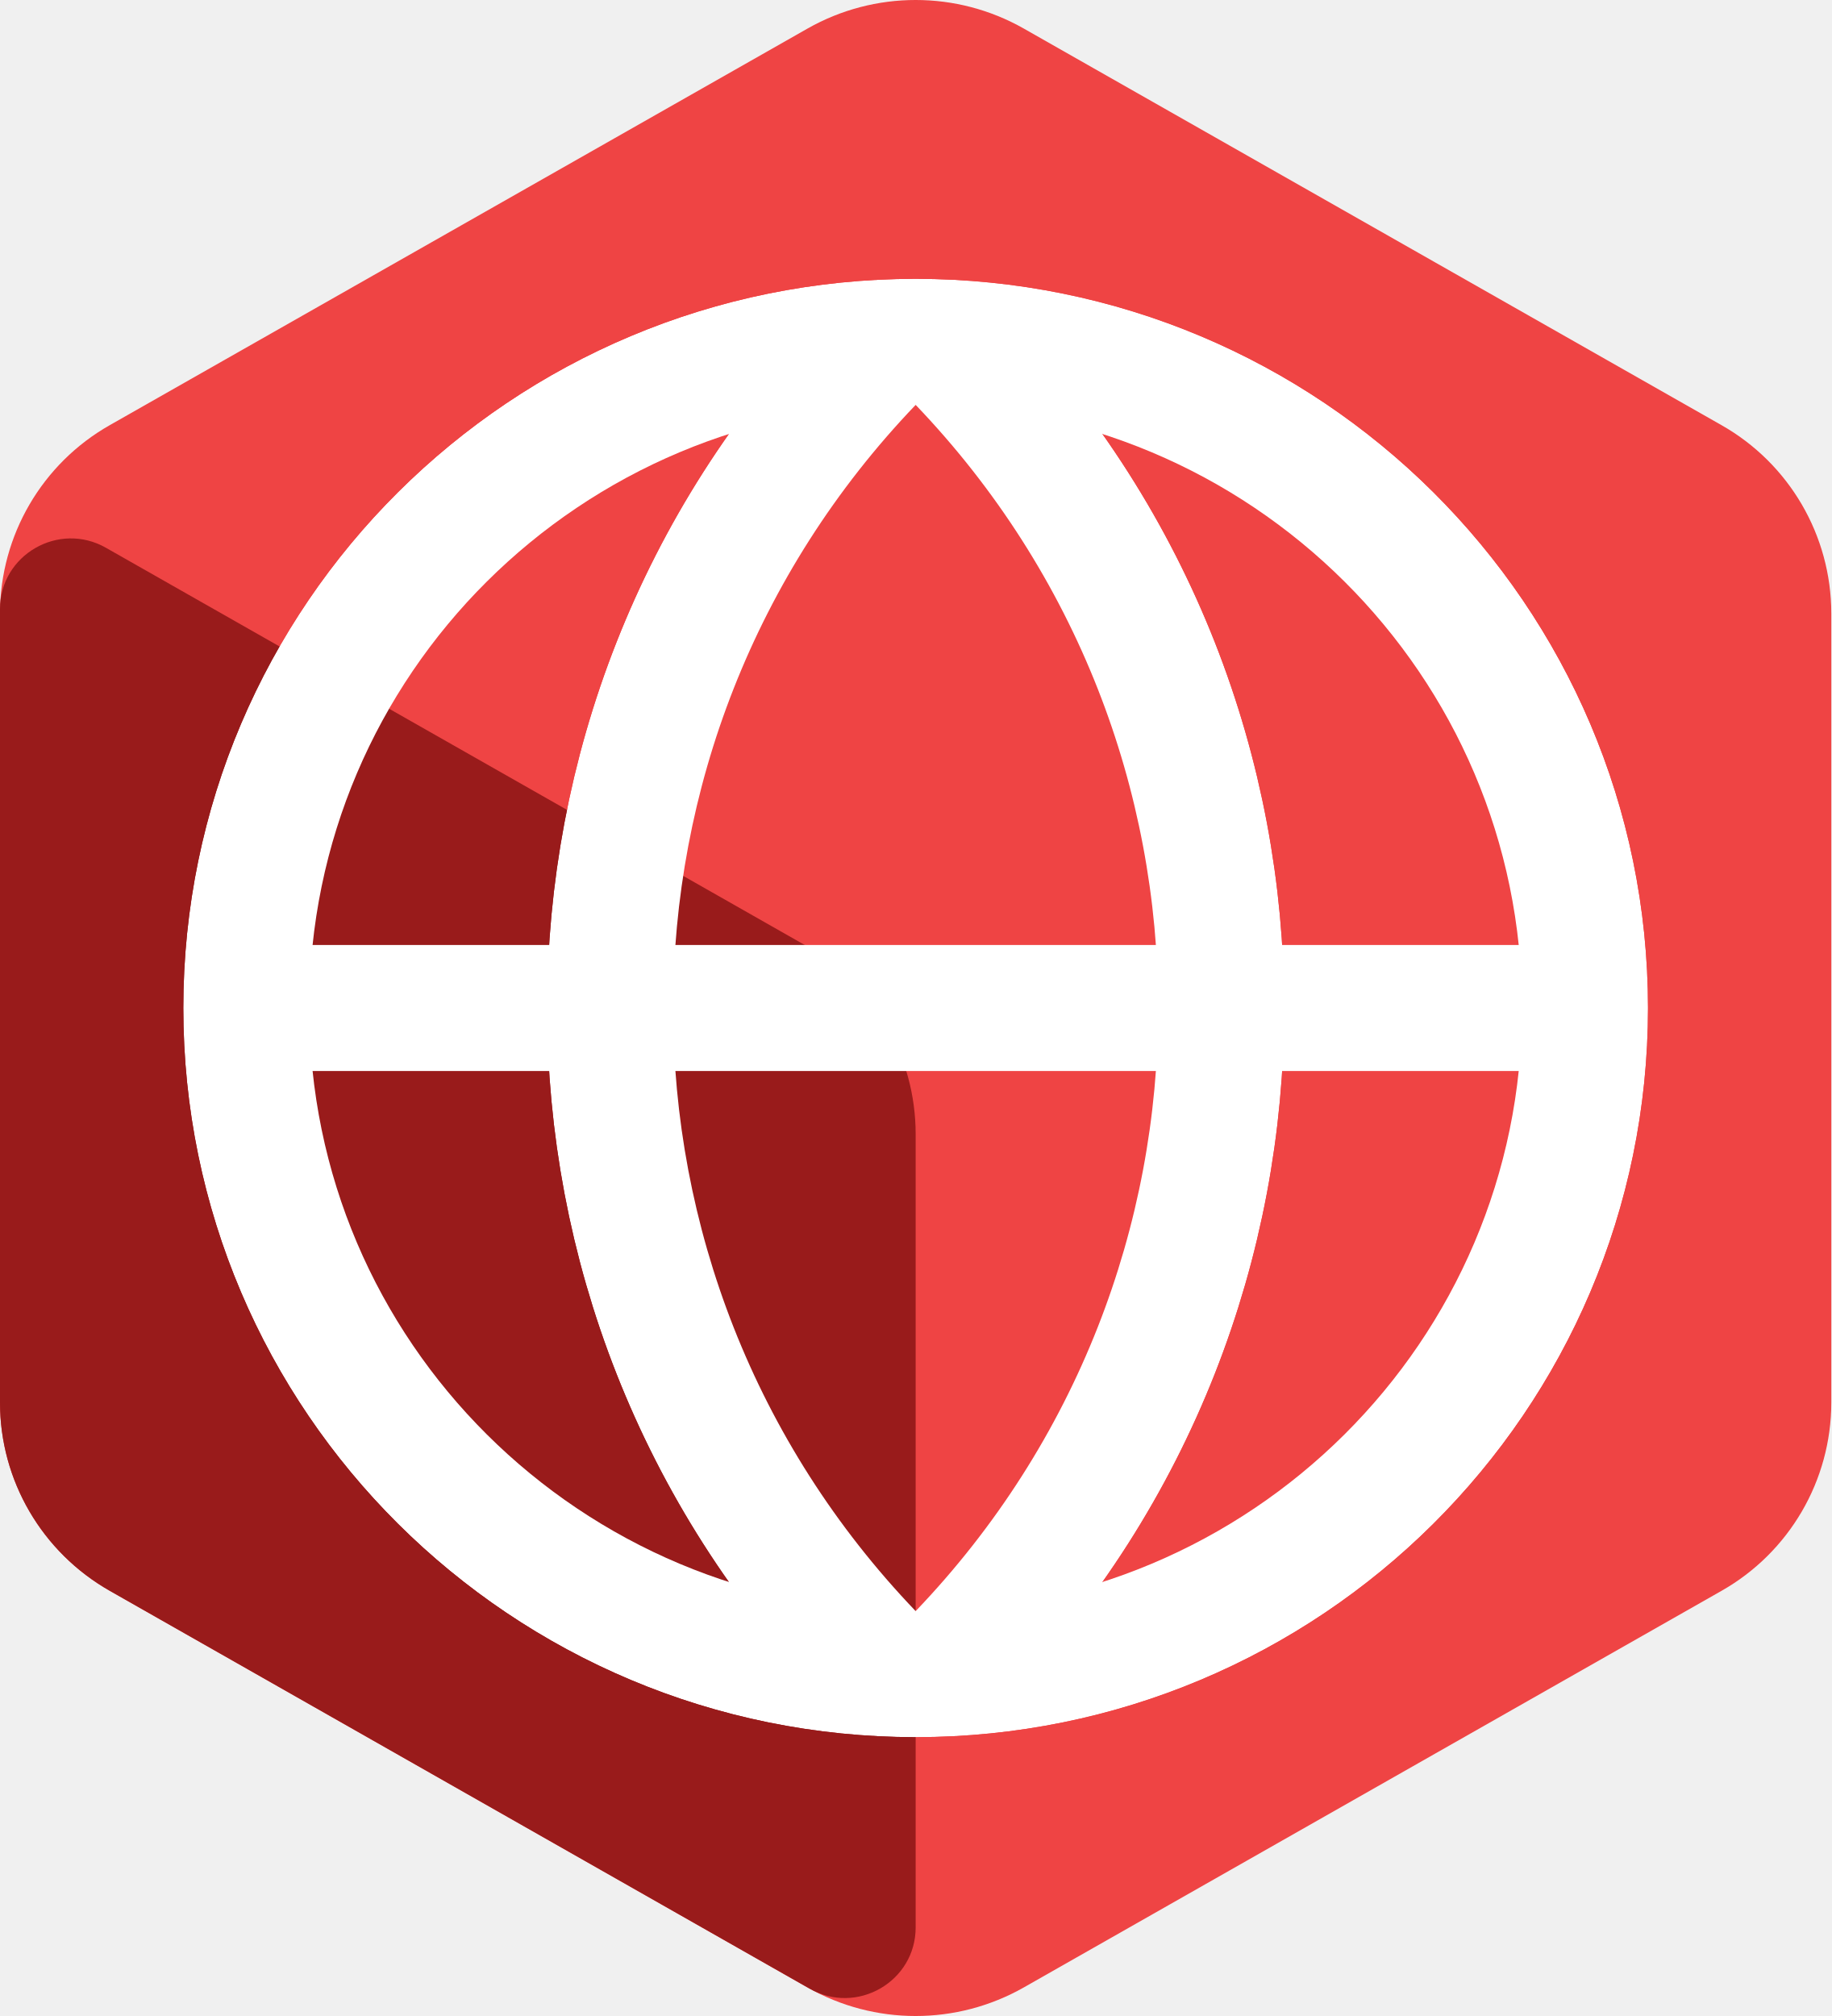
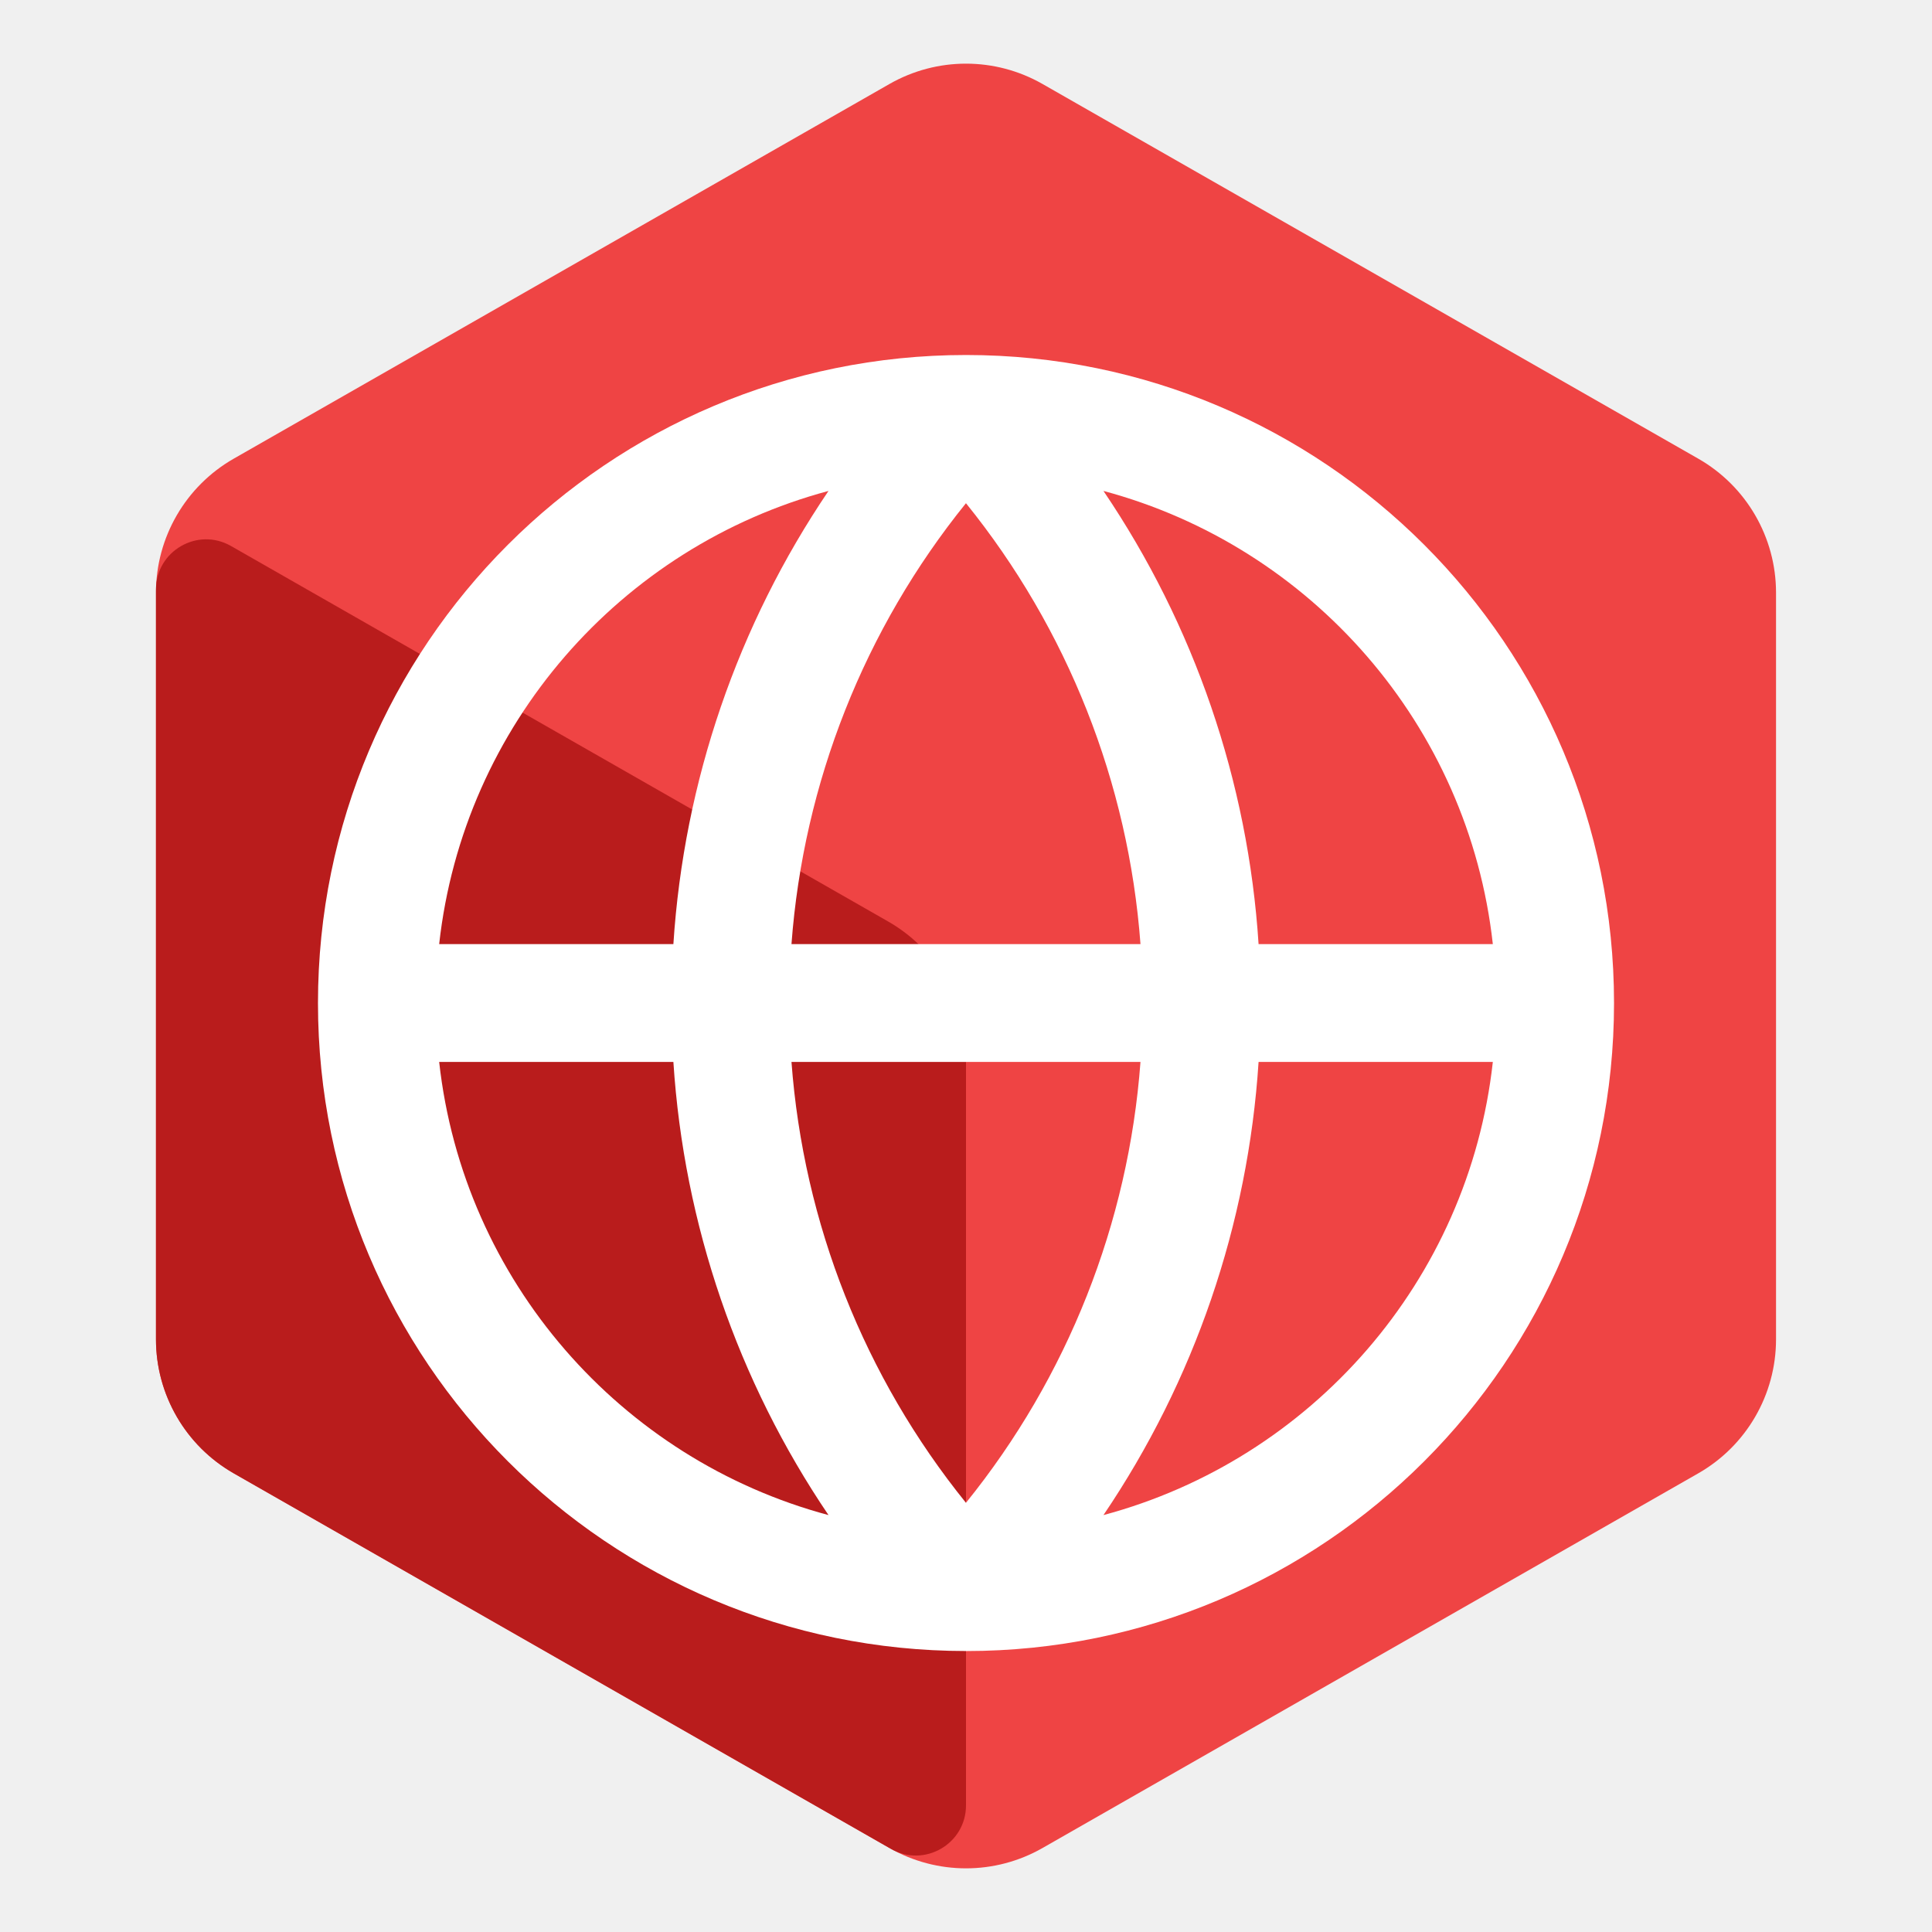
- <svg xmlns="http://www.w3.org/2000/svg" width="43.606" height="48" fill="none">
-   <g style="fill: rgb(0, 0, 0);">
-     <path d="M43.606 33.396V14.605a5.159 5.159 0 0 0-2.616-4.483L24.378.68a5.215 5.215 0 0 0-5.15 0L2.615 10.122A5.159 5.159 0 0 0 0 14.605v18.79c0 1.853.998 3.564 2.616 4.483l16.611 9.442a5.216 5.216 0 0 0 5.151 0l16.612-9.442a5.159 5.159 0 0 0 2.616-4.482Z" class="fills" style="display: inline; fill: rgb(239, 68, 68);" />
-     <path d="M0 33.396c0 1.852.998 3.563 2.616 4.482l16.662 9.471c1.125.64 2.525-.168 2.525-1.457V26.996a5.158 5.158 0 0 0-2.616-4.482L2.524 13.043C1.4 12.403 0 13.212 0 14.5Z" class="fills" style="display: inline; fill: rgb(153, 27, 27); fill-opacity: 1;" />
-   </g>
-   <g style="fill: rgb(0, 0, 0);">
-     <ellipse cx="21.803" cy="24" class="fills" rx="14.438" ry="14.361" style="fill: none; stroke-linecap: round; stroke-linejoin: round; fill-opacity: 1;" />
-     <g class="strokes" style="fill: none; stroke-linecap: round; stroke-linejoin: round; fill-opacity: 1;">
-       <g class="outer-stroke-shape">
-         <defs>
-           <ellipse id="a" cx="21.803" cy="24" rx="14.438" ry="14.361" />
-           <mask id="b" width="37.362" height="37.207" x="3.122" y="5.397" maskUnits="userSpaceOnUse">
-             <use href="#a" style="fill: none; stroke: white; stroke-width: 6;" />
-             <use href="#a" style="fill: black; stroke: none;" />
-           </mask>
-         </defs>
-         <use href="#a" mask="url(#b)" style="fill: none; stroke-width: 6; stroke: rgb(255, 255, 255); stroke-opacity: 1;" />
-         <use href="#a" style="fill: none; stroke-width: 3; stroke: none; stroke-opacity: 1;" />
-       </g>
-     </g>
-     <path d="M21.803 9.64c-7.7 8.041-7.7 20.679 0 28.72 7.7-8.041 7.7-20.679 0-28.72" class="fills" style="fill: none; stroke-linecap: round; stroke-linejoin: round;" />
-     <g class="strokes" style="fill: none; stroke-linecap: round; stroke-linejoin: round;">
-       <g class="outer-stroke-shape">
-         <defs>
-           <path id="c" d="M21.803 9.64c-7.7 8.041-7.7 20.679 0 28.72 7.7-8.041 7.7-20.679 0-28.72" />
-           <mask id="d" width="26.036" height="43.207" x="8.785" y="2.397" maskUnits="userSpaceOnUse">
-             <use href="#c" style="fill: none; stroke: white; stroke-width: 6;" />
-             <use href="#c" style="fill: black; stroke: none;" />
-           </mask>
-         </defs>
-         <use href="#c" mask="url(#d)" style="fill: none; stroke-width: 6; stroke: rgb(255, 255, 255); stroke-opacity: 1;" />
-         <use href="#c" style="fill: none; stroke-width: 3; stroke: none; stroke-opacity: 1;" />
-       </g>
-     </g>
-     <path d="M7.365 24H36.24" class="fills" style="fill: none; stroke-linecap: round; stroke-linejoin: round;" />
-     <g class="strokes" style="fill: none; stroke-linecap: round; stroke-linejoin: round;">
-       <path d="M7.365 24H36.24" class="stroke-shape" style="fill: none; stroke-width: 3; stroke: rgb(255, 255, 255); stroke-opacity: 1;" />
-     </g>
-   </g>
+ <svg xmlns="http://www.w3.org/2000/svg" width="48" height="48" viewBox="0 0 48 48" fill="none">
+   <path d="M44.125 33.275V14.725C44.125 13.349 43.388 12.079 42.194 11.396L25.902 2.087C24.723 1.413 23.277 1.413 22.098 2.087L5.806 11.396C4.612 12.079 3.875 13.349 3.875 14.725V33.275C3.875 34.651 4.612 35.921 5.806 36.604L22.098 45.913C23.277 46.587 24.724 46.587 25.902 45.913L42.194 36.604C43.388 35.921 44.125 34.651 44.125 33.275Z" fill="#EF4444" />
+   <path d="M3.875 33.275C3.875 34.651 4.612 35.921 5.806 36.604L22.136 45.935C22.967 46.409 24 45.81 24 44.853V26.225C24 24.849 23.263 23.579 22.069 22.896L5.739 13.565C4.908 13.091 3.875 13.69 3.875 14.647V33.275Z" fill="#B91C1C" />
+   <path d="M24.001 8.82C32.892 8.82 40.1 16.029 40.1 24.921C40.1 33.812 32.892 41.02 24.001 41.02L23.999 41.019C15.109 41.018 7.9 33.811 7.9 24.921C7.9 16.029 15.109 8.82 24.001 8.82ZM10.911 26.383C11.512 31.821 15.422 36.259 20.584 37.642C18.328 34.31 16.991 30.425 16.73 26.383H10.911ZM31.269 26.383C31.008 30.425 29.671 34.31 27.415 37.642C32.578 36.259 36.488 31.822 37.089 26.383H31.269ZM19.664 26.383C19.962 30.391 21.475 34.213 23.999 37.337C26.524 34.213 28.037 30.391 28.335 26.383H19.664ZM20.584 12.197C15.422 13.58 11.513 18.018 10.911 23.456H16.73C16.991 19.414 18.328 15.528 20.584 12.197ZM23.999 12.502C21.475 15.626 19.962 19.448 19.664 23.456H28.335C28.037 19.448 26.524 15.626 23.999 12.502ZM27.415 12.197C29.671 15.528 31.008 19.414 31.269 23.456H37.089C36.487 18.017 32.577 13.579 27.415 12.197Z" fill-rule="evenodd" clip-rule="evenodd" fill="white" />
</svg>
